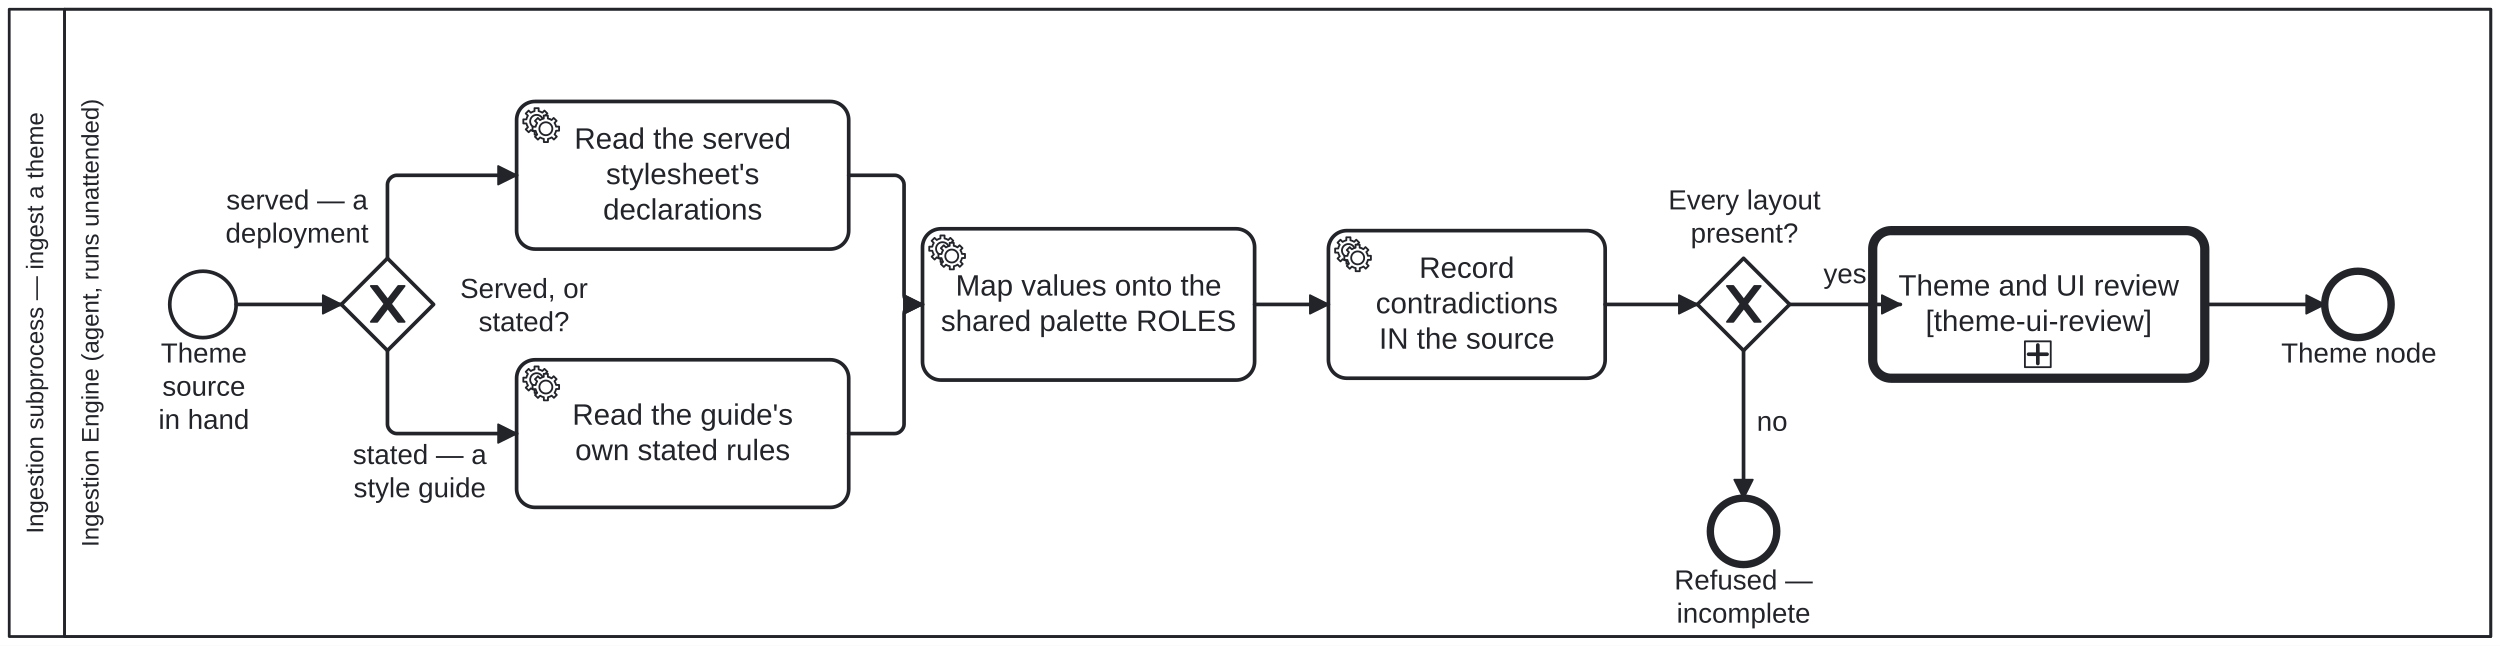
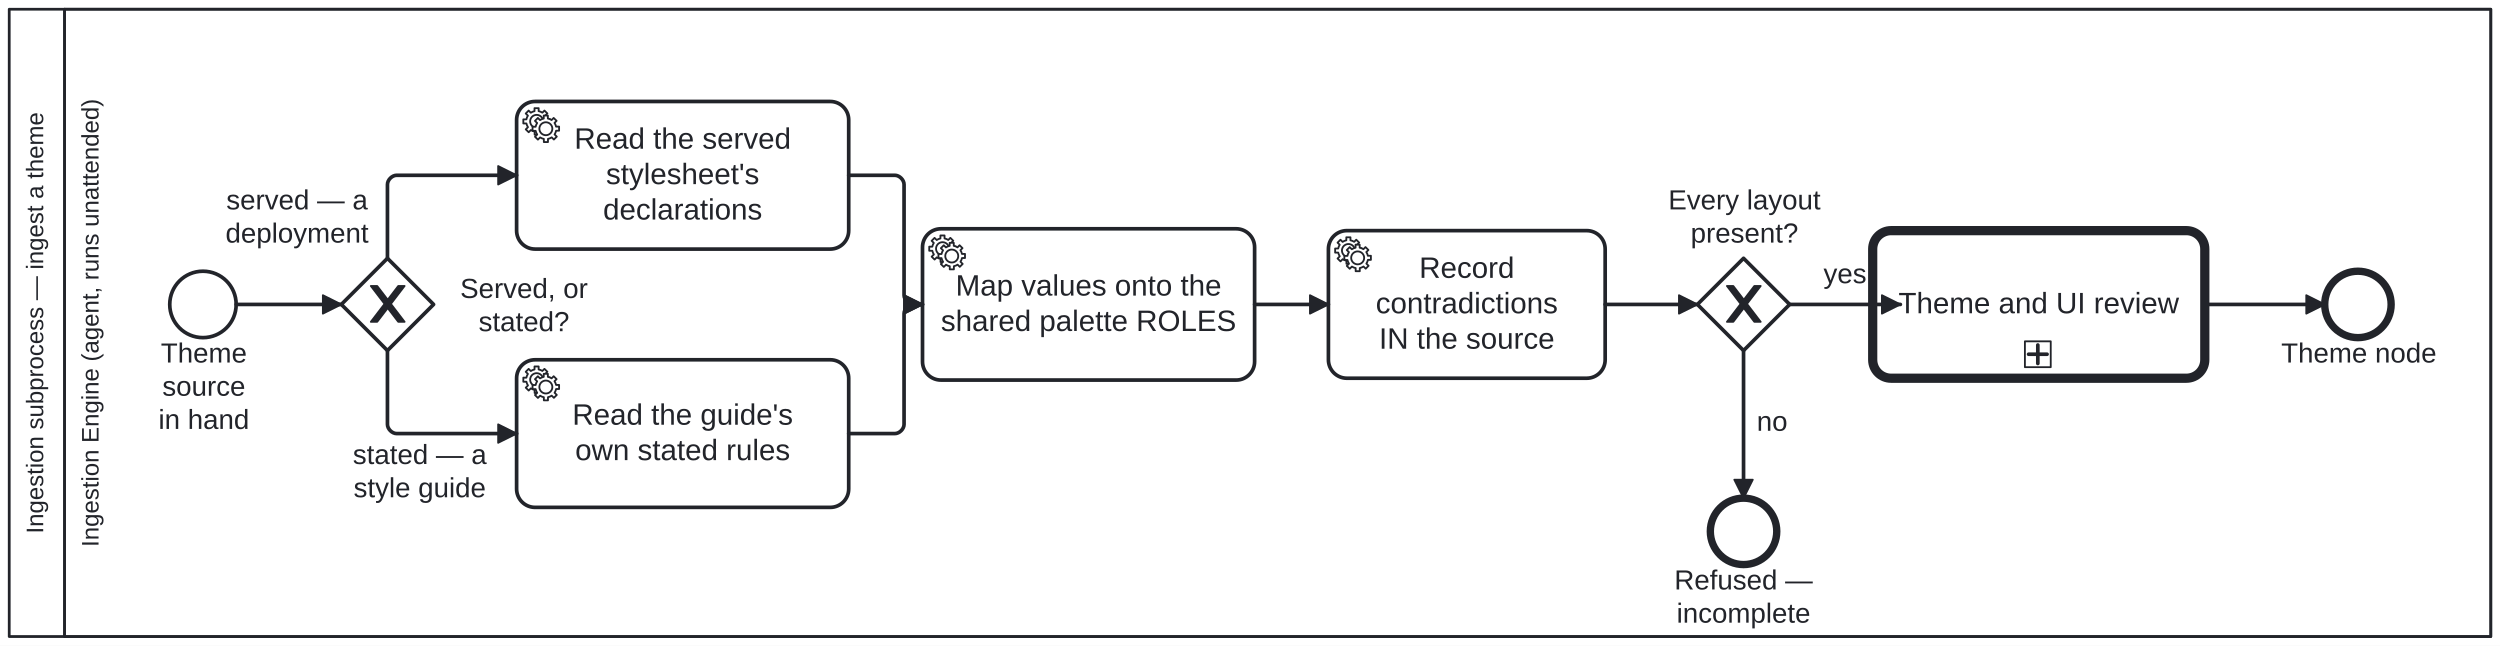
<svg xmlns="http://www.w3.org/2000/svg" width="100%" style="max-width:100%;height:auto" viewBox="155 75 1355 350" version="1.1">
  <rect x="155" y="75" width="1355" height="350" fill="#ffffff" />
  <g class="djs-group">
    <g class="djs-element djs-shape" data-element-id="Participant_IngestTheme" style="display: block;" transform="matrix(1 0 0 1 160 80)">
      <g class="djs-visual">
        <rect x="0" y="0" width="1345" height="340" rx="0" ry="0" style="stroke-linecap: round; stroke-linejoin: round; stroke: rgb(34, 36, 42); stroke-width: 1.5px; fill: white; fill-opacity: 0.95;" />
        <path style="fill: none; stroke-linecap: round; stroke-linejoin: round; stroke: rgb(34, 36, 42); stroke-width: 1.5px;" d="M30,0L30,340" />
        <text lineHeight="1.05" class="djs-label" transform="matrix(-1.83697e-16 -1 1 -1.83697e-16 0 340)" style="font-family: Arial, sans-serif; font-size: 13px; font-weight: normal; fill: rgb(34, 36, 42);">
          <tspan x="55.825" y="18.413">Ingestion subprocess — ingest a theme</tspan>
        </text>
      </g>
      <rect class="djs-hit djs-hit-all" x="0" y="0" width="1345" height="340" style="fill: none; stroke-opacity: 0; stroke: white; stroke-width: 15px;" />
    </g>
    <g class="djs-children">
      <g class="djs-group">
        <g class="djs-element djs-shape" data-element-id="Lane_0" style="display: block;" transform="matrix(1 0 0 1 190 80)">
          <g class="djs-visual">
            <rect x="0" y="0" width="1315" height="340" rx="0" ry="0" style="stroke-linecap: round; stroke-linejoin: round; stroke: rgb(34, 36, 42); stroke-width: 1.5px; fill: white; fill-opacity: 0.25;" />
            <text lineHeight="1.05" class="djs-label" transform="matrix(-1.83697e-16 -1 1 -1.83697e-16 0 340)" style="font-family: Arial, sans-serif; font-size: 13px; font-weight: normal; fill: rgb(34, 36, 42);">
              <tspan x="48.579" y="18.413">Ingestion Engine (agent, runs unattended)</tspan>
            </text>
          </g>
          <rect class="djs-hit djs-hit-all" x="0" y="0" width="1315" height="340" style="fill: none; stroke-opacity: 0; stroke: white; stroke-width: 15px;" />
        </g>
      </g>
      <g class="djs-group">
        <g class="djs-element djs-shape" data-element-id="StartEvent_Source" style="display: block;" transform="matrix(1 0 0 1 247 222)">
          <g class="djs-visual">
            <circle cx="18" cy="18" r="18" style="stroke-linecap: round; stroke-linejoin: round; stroke: rgb(34, 36, 42); stroke-width: 2px; fill: white; fill-opacity: 0.95;" />
          </g>
          <rect class="djs-hit djs-hit-all" x="0" y="0" width="36" height="36" style="fill: none; stroke-opacity: 0; stroke: white; stroke-width: 15px;" />
        </g>
      </g>
      <g class="djs-group">
        <g class="djs-element djs-shape" data-element-id="StartEvent_Source_label" style="display: block;" transform="matrix(1 0 0 1 235 258)">
          <g class="djs-visual">
            <text lineHeight="1.2" class="djs-label" style="font-family: Arial, sans-serif; font-size: 15px; font-weight: normal; fill: rgb(34, 36, 42);">
              <tspan x="7.158" y="13.5">Theme </tspan>
              <tspan x="7.989" y="31.5">source </tspan>
              <tspan x="5.894" y="49.5">in hand</tspan>
            </text>
          </g>
          <rect class="djs-hit djs-hit-all" x="0" y="0" width="61" height="54" style="fill: none; stroke-opacity: 0; stroke: white; stroke-width: 15px;" />
        </g>
      </g>
      <g class="djs-group">
        <g class="djs-element djs-shape" data-element-id="Gateway_Kind" style="display: block;" transform="matrix(1 0 0 1 340 215)">
          <g class="djs-visual">
            <polygon points="25,0 50,25 25,50 0,25" style="stroke-linecap: round; stroke-linejoin: round; stroke: rgb(34, 36, 42); stroke-width: 2px; fill: white; fill-opacity: 0.95;" />
            <path d="m 16,15 7.429,9.714 -7.429,9.714 3.429,0 5.714,-7.464 5.714,7.464 3.429,0 -7.429,-9.714 7.429,-9.714 -3.429,0 -5.714,7.464 -5.714,-7.464 -3.429,0 z" style="fill: rgb(34, 36, 42); stroke-linecap: round; stroke-linejoin: round; stroke: rgb(34, 36, 42); stroke-width: 1px;" />
          </g>
          <rect class="djs-hit djs-hit-all" x="0" y="0" width="50" height="50" style="fill: none; stroke-opacity: 0; stroke: white; stroke-width: 15px;" />
        </g>
      </g>
      <g class="djs-group">
        <g class="djs-element djs-shape" data-element-id="Gateway_Kind_label" style="display: block;" transform="matrix(1 0 0 1 404 223)">
          <g class="djs-visual">
            <text lineHeight="1.2" class="djs-label" style="font-family: Arial, sans-serif; font-size: 15px; font-weight: normal; fill: rgb(34, 36, 42);">
              <tspan x="0.4" y="13.5">Served, or</tspan>
              <tspan x="10.398" y="31.5">stated?</tspan>
            </text>
          </g>
          <rect class="djs-hit djs-hit-all" x="0" y="0" width="70" height="36" style="fill: none; stroke-opacity: 0; stroke: white; stroke-width: 15px;" />
        </g>
      </g>
      <g class="djs-group">
        <g class="djs-element djs-shape" data-element-id="Task_ReadStylesheet" style="display: block;" transform="matrix(1 0 0 1 435 130)">
          <g class="djs-visual">
            <rect x="0" y="0" width="180" height="80" rx="10" ry="10" style="stroke-linecap: round; stroke-linejoin: round; stroke: rgb(34, 36, 42); stroke-width: 2px; fill: white; fill-opacity: 0.95;" />
            <text lineHeight="1.2" class="djs-label" style="font-family: Arial, sans-serif; font-size: 16px; font-weight: normal; fill: rgb(34, 36, 42);">
              <tspan x="31.297" y="25.6">Read the served</tspan>
              <tspan x="48.453" y="44.8">stylesheet's </tspan>
              <tspan x="46.863" y="64">declarations</tspan>
            </text>
            <circle cx="5" cy="5" r="5" transform="translate(6, 6)" style="stroke-linecap: round; stroke-linejoin: round; stroke: none; stroke-width: 2px; fill: white;" />
            <path d="m 12,18 v -1.713 c 0.352,-0.07 0.704,-0.178 1.048,-0.321 0.344,-0.145 0.666,-0.321 0.966,-0.521 l 1.194,1.18 1.567,-1.577 -1.195,-1.18 c 0.403,-0.614 0.683,-1.299 0.825,-2.018 l 1.622,-0.01 v -2.22 l -1.637,0.01 c -0.073,-0.352 -0.178,-0.7 -0.324,-1.044 -0.145,-0.344 -0.321,-0.664 -0.523,-0.962 l 1.131,-1.136 -1.583,-1.563 -1.13,1.136 c -0.614,-0.401 -1.303,-0.681 -2.023,-0.822 l 0.009,-1.619 h -2.241 l 0.004,1.631 c -0.354,0.074 -0.705,0.18 -1.05,0.324 -0.344,0.144 -0.665,0.321 -0.964,0.52 l -1.17,-1.158 -1.567,1.579 1.168,1.157 c -0.403,0.613 -0.683,1.298 -0.825,2.017 l -1.659,0.003 v 2.222 l 1.672,-0.006 c 0.073,0.351 0.18,0.702 0.324,1.045 0.145,0.344 0.321,0.664 0.523,0.961 l -1.199,1.197 1.584,1.56 1.196,-1.193 c 0.614,0.403 1.303,0.682 2.023,0.823 l 7.19e-4,1.699 h 2.227 z m 0.221,-3.996 c -1.789,0.75 -3.858,-0.093 -4.61,-1.874 -0.752,-1.783 0.091,-3.846 1.88,-4.596 1.788,-0.749 3.857,0.093 4.609,1.874 0.752,1.782 -0.091,3.846 -1.88,4.596 z" style="fill: white; stroke-linecap: round; stroke-linejoin: round; stroke: rgb(34, 36, 42); stroke-width: 1px;" />
            <circle cx="5" cy="5" r="5" transform="translate(11, 10)" style="stroke-linecap: round; stroke-linejoin: round; stroke: none; stroke-width: 2px; fill: white;" />
            <path d="m 17,22 v -1.713 c 0.352,-0.07 0.704,-0.178 1.048,-0.321 0.344,-0.145 0.666,-0.321 0.966,-0.521 l 1.194,1.18 1.567,-1.577 -1.195,-1.18 c 0.403,-0.614 0.683,-1.299 0.825,-2.018 l 1.622,-0.01 v -2.22 l -1.637,0.01 c -0.073,-0.352 -0.178,-0.7 -0.324,-1.044 -0.145,-0.344 -0.321,-0.664 -0.523,-0.962 l 1.131,-1.136 -1.583,-1.563 -1.13,1.136 c -0.614,-0.401 -1.303,-0.681 -2.023,-0.822 l 0.009,-1.619 h -2.241 l 0.004,1.631 c -0.354,0.074 -0.705,0.18 -1.05,0.324 -0.344,0.144 -0.665,0.321 -0.964,0.52 l -1.17,-1.158 -1.567,1.579 1.168,1.157 c -0.403,0.613 -0.683,1.298 -0.825,2.017 l -1.659,0.003 v 2.222 l 1.672,-0.006 c 0.073,0.351 0.18,0.702 0.324,1.045 0.145,0.344 0.321,0.664 0.523,0.961 l -1.199,1.197 1.584,1.56 1.196,-1.193 c 0.614,0.403 1.303,0.682 2.023,0.823 l 7.19e-4,1.699 h 2.227 z m 0.221,-3.996 c -1.789,0.75 -3.858,-0.093 -4.61,-1.874 -0.752,-1.783 0.091,-3.846 1.88,-4.596 1.788,-0.749 3.857,0.093 4.609,1.874 0.752,1.782 -0.091,3.846 -1.88,4.596 z" style="fill: white; stroke-linecap: round; stroke-linejoin: round; stroke: rgb(34, 36, 42); stroke-width: 1px;" />
          </g>
          <rect class="djs-hit djs-hit-all" x="0" y="0" width="180" height="80" style="fill: none; stroke-opacity: 0; stroke: white; stroke-width: 15px;" />
        </g>
      </g>
      <g class="djs-group">
        <g class="djs-element djs-shape" data-element-id="Task_ReadGuide" style="display: block;" transform="matrix(1 0 0 1 435 270)">
          <g class="djs-visual">
            <rect x="0" y="0" width="180" height="80" rx="10" ry="10" style="stroke-linecap: round; stroke-linejoin: round; stroke: rgb(34, 36, 42); stroke-width: 2px; fill: white; fill-opacity: 0.95;" />
            <text lineHeight="1.2" class="djs-label" style="font-family: Arial, sans-serif; font-size: 16px; font-weight: normal; fill: rgb(34, 36, 42);">
              <tspan x="30.207" y="35.2">Read the guide's</tspan>
              <tspan x="31.746" y="54.4">own stated rules</tspan>
            </text>
            <circle cx="5" cy="5" r="5" transform="translate(6, 6)" style="stroke-linecap: round; stroke-linejoin: round; stroke: none; stroke-width: 2px; fill: white;" />
            <path d="m 12,18 v -1.713 c 0.352,-0.07 0.704,-0.178 1.048,-0.321 0.344,-0.145 0.666,-0.321 0.966,-0.521 l 1.194,1.18 1.567,-1.577 -1.195,-1.18 c 0.403,-0.614 0.683,-1.299 0.825,-2.018 l 1.622,-0.01 v -2.22 l -1.637,0.01 c -0.073,-0.352 -0.178,-0.7 -0.324,-1.044 -0.145,-0.344 -0.321,-0.664 -0.523,-0.962 l 1.131,-1.136 -1.583,-1.563 -1.13,1.136 c -0.614,-0.401 -1.303,-0.681 -2.023,-0.822 l 0.009,-1.619 h -2.241 l 0.004,1.631 c -0.354,0.074 -0.705,0.18 -1.05,0.324 -0.344,0.144 -0.665,0.321 -0.964,0.52 l -1.17,-1.158 -1.567,1.579 1.168,1.157 c -0.403,0.613 -0.683,1.298 -0.825,2.017 l -1.659,0.003 v 2.222 l 1.672,-0.006 c 0.073,0.351 0.18,0.702 0.324,1.045 0.145,0.344 0.321,0.664 0.523,0.961 l -1.199,1.197 1.584,1.56 1.196,-1.193 c 0.614,0.403 1.303,0.682 2.023,0.823 l 7.19e-4,1.699 h 2.227 z m 0.221,-3.996 c -1.789,0.75 -3.858,-0.093 -4.61,-1.874 -0.752,-1.783 0.091,-3.846 1.88,-4.596 1.788,-0.749 3.857,0.093 4.609,1.874 0.752,1.782 -0.091,3.846 -1.88,4.596 z" style="fill: white; stroke-linecap: round; stroke-linejoin: round; stroke: rgb(34, 36, 42); stroke-width: 1px;" />
            <circle cx="5" cy="5" r="5" transform="translate(11, 10)" style="stroke-linecap: round; stroke-linejoin: round; stroke: none; stroke-width: 2px; fill: white;" />
            <path d="m 17,22 v -1.713 c 0.352,-0.07 0.704,-0.178 1.048,-0.321 0.344,-0.145 0.666,-0.321 0.966,-0.521 l 1.194,1.18 1.567,-1.577 -1.195,-1.18 c 0.403,-0.614 0.683,-1.299 0.825,-2.018 l 1.622,-0.01 v -2.22 l -1.637,0.01 c -0.073,-0.352 -0.178,-0.7 -0.324,-1.044 -0.145,-0.344 -0.321,-0.664 -0.523,-0.962 l 1.131,-1.136 -1.583,-1.563 -1.13,1.136 c -0.614,-0.401 -1.303,-0.681 -2.023,-0.822 l 0.009,-1.619 h -2.241 l 0.004,1.631 c -0.354,0.074 -0.705,0.18 -1.05,0.324 -0.344,0.144 -0.665,0.321 -0.964,0.52 l -1.17,-1.158 -1.567,1.579 1.168,1.157 c -0.403,0.613 -0.683,1.298 -0.825,2.017 l -1.659,0.003 v 2.222 l 1.672,-0.006 c 0.073,0.351 0.18,0.702 0.324,1.045 0.145,0.344 0.321,0.664 0.523,0.961 l -1.199,1.197 1.584,1.56 1.196,-1.193 c 0.614,0.403 1.303,0.682 2.023,0.823 l 7.19e-4,1.699 h 2.227 z m 0.221,-3.996 c -1.789,0.75 -3.858,-0.093 -4.61,-1.874 -0.752,-1.783 0.091,-3.846 1.88,-4.596 1.788,-0.749 3.857,0.093 4.609,1.874 0.752,1.782 -0.091,3.846 -1.88,4.596 z" style="fill: white; stroke-linecap: round; stroke-linejoin: round; stroke: rgb(34, 36, 42); stroke-width: 1px;" />
          </g>
          <rect class="djs-hit djs-hit-all" x="0" y="0" width="180" height="80" style="fill: none; stroke-opacity: 0; stroke: white; stroke-width: 15px;" />
        </g>
      </g>
      <g class="djs-group">
        <g class="djs-element djs-shape" data-element-id="Task_MapRoles" style="display: block;" transform="matrix(1 0 0 1 655 199)">
          <g class="djs-visual">
            <rect x="0" y="0" width="180" height="82" rx="10" ry="10" style="stroke-linecap: round; stroke-linejoin: round; stroke: rgb(34, 36, 42); stroke-width: 2px; fill: white; fill-opacity: 0.95;" />
            <text lineHeight="1.2" class="djs-label" style="font-family: Arial, sans-serif; font-size: 16px; font-weight: normal; fill: rgb(34, 36, 42);">
              <tspan x="17.953" y="36.2">Map values onto the</tspan>
              <tspan x="9.953" y="55.4">shared palette ROLES</tspan>
            </text>
            <circle cx="5" cy="5" r="5" transform="translate(6, 6)" style="stroke-linecap: round; stroke-linejoin: round; stroke: none; stroke-width: 2px; fill: white;" />
            <path d="m 12,18 v -1.713 c 0.352,-0.07 0.704,-0.178 1.048,-0.321 0.344,-0.145 0.666,-0.321 0.966,-0.521 l 1.194,1.18 1.567,-1.577 -1.195,-1.18 c 0.403,-0.614 0.683,-1.299 0.825,-2.018 l 1.622,-0.01 v -2.22 l -1.637,0.01 c -0.073,-0.352 -0.178,-0.7 -0.324,-1.044 -0.145,-0.344 -0.321,-0.664 -0.523,-0.962 l 1.131,-1.136 -1.583,-1.563 -1.13,1.136 c -0.614,-0.401 -1.303,-0.681 -2.023,-0.822 l 0.009,-1.619 h -2.241 l 0.004,1.631 c -0.354,0.074 -0.705,0.18 -1.05,0.324 -0.344,0.144 -0.665,0.321 -0.964,0.52 l -1.17,-1.158 -1.567,1.579 1.168,1.157 c -0.403,0.613 -0.683,1.298 -0.825,2.017 l -1.659,0.003 v 2.222 l 1.672,-0.006 c 0.073,0.351 0.18,0.702 0.324,1.045 0.145,0.344 0.321,0.664 0.523,0.961 l -1.199,1.197 1.584,1.56 1.196,-1.193 c 0.614,0.403 1.303,0.682 2.023,0.823 l 7.19e-4,1.699 h 2.227 z m 0.221,-3.996 c -1.789,0.75 -3.858,-0.093 -4.61,-1.874 -0.752,-1.783 0.091,-3.846 1.88,-4.596 1.788,-0.749 3.857,0.093 4.609,1.874 0.752,1.782 -0.091,3.846 -1.88,4.596 z" style="fill: white; stroke-linecap: round; stroke-linejoin: round; stroke: rgb(34, 36, 42); stroke-width: 1px;" />
            <circle cx="5" cy="5" r="5" transform="translate(11, 10)" style="stroke-linecap: round; stroke-linejoin: round; stroke: none; stroke-width: 2px; fill: white;" />
            <path d="m 17,22 v -1.713 c 0.352,-0.07 0.704,-0.178 1.048,-0.321 0.344,-0.145 0.666,-0.321 0.966,-0.521 l 1.194,1.18 1.567,-1.577 -1.195,-1.18 c 0.403,-0.614 0.683,-1.299 0.825,-2.018 l 1.622,-0.01 v -2.22 l -1.637,0.01 c -0.073,-0.352 -0.178,-0.7 -0.324,-1.044 -0.145,-0.344 -0.321,-0.664 -0.523,-0.962 l 1.131,-1.136 -1.583,-1.563 -1.13,1.136 c -0.614,-0.401 -1.303,-0.681 -2.023,-0.822 l 0.009,-1.619 h -2.241 l 0.004,1.631 c -0.354,0.074 -0.705,0.18 -1.05,0.324 -0.344,0.144 -0.665,0.321 -0.964,0.52 l -1.17,-1.158 -1.567,1.579 1.168,1.157 c -0.403,0.613 -0.683,1.298 -0.825,2.017 l -1.659,0.003 v 2.222 l 1.672,-0.006 c 0.073,0.351 0.18,0.702 0.324,1.045 0.145,0.344 0.321,0.664 0.523,0.961 l -1.199,1.197 1.584,1.56 1.196,-1.193 c 0.614,0.403 1.303,0.682 2.023,0.823 l 7.19e-4,1.699 h 2.227 z m 0.221,-3.996 c -1.789,0.75 -3.858,-0.093 -4.61,-1.874 -0.752,-1.783 0.091,-3.846 1.88,-4.596 1.788,-0.749 3.857,0.093 4.609,1.874 0.752,1.782 -0.091,3.846 -1.88,4.596 z" style="fill: white; stroke-linecap: round; stroke-linejoin: round; stroke: rgb(34, 36, 42); stroke-width: 1px;" />
          </g>
          <rect class="djs-hit djs-hit-all" x="0" y="0" width="180" height="82" style="fill: none; stroke-opacity: 0; stroke: white; stroke-width: 15px;" />
        </g>
      </g>
      <g class="djs-group">
        <g class="djs-element djs-shape" data-element-id="Task_Contradictions" style="display: block;" transform="matrix(1 0 0 1 875 200)">
          <g class="djs-visual">
            <rect x="0" y="0" width="150" height="80" rx="10" ry="10" style="stroke-linecap: round; stroke-linejoin: round; stroke: rgb(34, 36, 42); stroke-width: 2px; fill: white; fill-opacity: 0.95;" />
            <text lineHeight="1.2" class="djs-label" style="font-family: Arial, sans-serif; font-size: 16px; font-weight: normal; fill: rgb(34, 36, 42);">
              <tspan x="49.211" y="25.6">Record </tspan>
              <tspan x="25.641" y="44.8">contradictions</tspan>
              <tspan x="27.422" y="64">IN the source</tspan>
            </text>
            <circle cx="5" cy="5" r="5" transform="translate(6, 6)" style="stroke-linecap: round; stroke-linejoin: round; stroke: none; stroke-width: 2px; fill: white;" />
            <path d="m 12,18 v -1.713 c 0.352,-0.07 0.704,-0.178 1.048,-0.321 0.344,-0.145 0.666,-0.321 0.966,-0.521 l 1.194,1.18 1.567,-1.577 -1.195,-1.18 c 0.403,-0.614 0.683,-1.299 0.825,-2.018 l 1.622,-0.01 v -2.22 l -1.637,0.01 c -0.073,-0.352 -0.178,-0.7 -0.324,-1.044 -0.145,-0.344 -0.321,-0.664 -0.523,-0.962 l 1.131,-1.136 -1.583,-1.563 -1.13,1.136 c -0.614,-0.401 -1.303,-0.681 -2.023,-0.822 l 0.009,-1.619 h -2.241 l 0.004,1.631 c -0.354,0.074 -0.705,0.18 -1.05,0.324 -0.344,0.144 -0.665,0.321 -0.964,0.52 l -1.17,-1.158 -1.567,1.579 1.168,1.157 c -0.403,0.613 -0.683,1.298 -0.825,2.017 l -1.659,0.003 v 2.222 l 1.672,-0.006 c 0.073,0.351 0.18,0.702 0.324,1.045 0.145,0.344 0.321,0.664 0.523,0.961 l -1.199,1.197 1.584,1.56 1.196,-1.193 c 0.614,0.403 1.303,0.682 2.023,0.823 l 7.19e-4,1.699 h 2.227 z m 0.221,-3.996 c -1.789,0.75 -3.858,-0.093 -4.61,-1.874 -0.752,-1.783 0.091,-3.846 1.88,-4.596 1.788,-0.749 3.857,0.093 4.609,1.874 0.752,1.782 -0.091,3.846 -1.88,4.596 z" style="fill: white; stroke-linecap: round; stroke-linejoin: round; stroke: rgb(34, 36, 42); stroke-width: 1px;" />
            <circle cx="5" cy="5" r="5" transform="translate(11, 10)" style="stroke-linecap: round; stroke-linejoin: round; stroke: none; stroke-width: 2px; fill: white;" />
            <path d="m 17,22 v -1.713 c 0.352,-0.07 0.704,-0.178 1.048,-0.321 0.344,-0.145 0.666,-0.321 0.966,-0.521 l 1.194,1.18 1.567,-1.577 -1.195,-1.18 c 0.403,-0.614 0.683,-1.299 0.825,-2.018 l 1.622,-0.01 v -2.22 l -1.637,0.01 c -0.073,-0.352 -0.178,-0.7 -0.324,-1.044 -0.145,-0.344 -0.321,-0.664 -0.523,-0.962 l 1.131,-1.136 -1.583,-1.563 -1.13,1.136 c -0.614,-0.401 -1.303,-0.681 -2.023,-0.822 l 0.009,-1.619 h -2.241 l 0.004,1.631 c -0.354,0.074 -0.705,0.18 -1.05,0.324 -0.344,0.144 -0.665,0.321 -0.964,0.52 l -1.17,-1.158 -1.567,1.579 1.168,1.157 c -0.403,0.613 -0.683,1.298 -0.825,2.017 l -1.659,0.003 v 2.222 l 1.672,-0.006 c 0.073,0.351 0.18,0.702 0.324,1.045 0.145,0.344 0.321,0.664 0.523,0.961 l -1.199,1.197 1.584,1.56 1.196,-1.193 c 0.614,0.403 1.303,0.682 2.023,0.823 l 7.19e-4,1.699 h 2.227 z m 0.221,-3.996 c -1.789,0.75 -3.858,-0.093 -4.61,-1.874 -0.752,-1.783 0.091,-3.846 1.88,-4.596 1.788,-0.749 3.857,0.093 4.609,1.874 0.752,1.782 -0.091,3.846 -1.88,4.596 z" style="fill: white; stroke-linecap: round; stroke-linejoin: round; stroke: rgb(34, 36, 42); stroke-width: 1px;" />
          </g>
          <rect class="djs-hit djs-hit-all" x="0" y="0" width="150" height="80" style="fill: none; stroke-opacity: 0; stroke: white; stroke-width: 15px;" />
        </g>
      </g>
      <g class="djs-group">
        <g class="djs-element djs-shape" data-element-id="Gateway_Layouts" style="display: block;" transform="matrix(1 0 0 1 1075 215)">
          <g class="djs-visual">
            <polygon points="25,0 50,25 25,50 0,25" style="stroke-linecap: round; stroke-linejoin: round; stroke: rgb(34, 36, 42); stroke-width: 2px; fill: white; fill-opacity: 0.95;" />
            <path d="m 16,15 7.429,9.714 -7.429,9.714 3.429,0 5.714,-7.464 5.714,7.464 3.429,0 -7.429,-9.714 7.429,-9.714 -3.429,0 -5.714,7.464 -5.714,-7.464 -3.429,0 z" style="fill: rgb(34, 36, 42); stroke-linecap: round; stroke-linejoin: round; stroke: rgb(34, 36, 42); stroke-width: 1px;" />
          </g>
          <rect class="djs-hit djs-hit-all" x="0" y="0" width="50" height="50" style="fill: none; stroke-opacity: 0; stroke: white; stroke-width: 15px;" />
        </g>
      </g>
      <g class="djs-group">
        <g class="djs-element djs-shape" data-element-id="Gateway_Layouts_label" style="display: block;" transform="matrix(1 0 0 1 1059 175)">
          <g class="djs-visual">
            <text lineHeight="1.2" class="djs-label" style="font-family: Arial, sans-serif; font-size: 15px; font-weight: normal; fill: rgb(34, 36, 42);">
              <tspan x="0.232" y="13.5">Every layout</tspan>
              <tspan x="12.313" y="31.5">present?</tspan>
            </text>
          </g>
          <rect class="djs-hit djs-hit-all" x="0" y="0" width="83" height="36" style="fill: none; stroke-opacity: 0; stroke: white; stroke-width: 15px;" />
        </g>
      </g>
      <g class="djs-group">
        <g class="djs-element djs-shape" data-element-id="EndEvent_Refused" style="display: block;" transform="matrix(1 0 0 1 1082 345)">
          <g class="djs-visual">
            <circle cx="18" cy="18" r="18" style="stroke-linecap: round; stroke-linejoin: round; stroke: rgb(34, 36, 42); stroke-width: 4px; fill: white; fill-opacity: 0.95;" />
          </g>
          <rect class="djs-hit djs-hit-all" x="0" y="0" width="36" height="36" style="fill: none; stroke-opacity: 0; stroke: white; stroke-width: 15px;" />
        </g>
      </g>
      <g class="djs-group">
        <g class="djs-element djs-shape" data-element-id="EndEvent_Refused_label" style="display: block;" transform="matrix(1 0 0 1 1062 381)">
          <g class="djs-visual">
            <text lineHeight="1.2" class="djs-label" style="font-family: Arial, sans-serif; font-size: 15px; font-weight: normal; fill: rgb(34, 36, 42);">
              <tspan x="0.482" y="13.5">Refused — </tspan>
              <tspan x="1.73" y="31.5">incomplete</tspan>
            </text>
          </g>
          <rect class="djs-hit djs-hit-all" x="0" y="0" width="76" height="36" style="fill: none; stroke-opacity: 0; stroke: white; stroke-width: 15px;" />
        </g>
      </g>
      <g class="djs-group">
        <a class="fa-subprocess-link" href="https://litlfred.github.io/folio-assistant/cat-harness/process/Process_ThemeUIReview" target="_top">
          <g class="djs-element djs-shape" data-element-id="Task_Review" style="display: block;" transform="matrix(1 0 0 1 1170 200)">
            <g class="djs-visual">
              <rect x="0" y="0" width="180" height="80" rx="10" ry="10" style="stroke-linecap: round; stroke-linejoin: round; stroke: rgb(34, 36, 42); stroke-width: 5px; fill: white; fill-opacity: 0.95;" />
              <text lineHeight="1.2" class="djs-label" style="font-family: Arial, sans-serif; font-size: 16px; font-weight: normal; fill: rgb(34, 36, 42);">
-                 <tspan x="13.969" y="35.2">Theme and UI review</tspan>
-                 <tspan x="28.648" y="54.4">[theme-ui-review]</tspan>
+                 <tspan x="13.969" y="44.8">Theme and UI review</tspan>
              </text>
              <rect x="0" y="0" width="14" height="14" rx="0" ry="0" style="stroke-linecap: round; stroke-linejoin: round; stroke: rgb(34, 36, 42); stroke-width: 1px; fill: white;" transform="matrix(1 0 0 1 82.5 60)" />
              <path data-marker="sub-process" d="m82.5,60 m 7,2 l 0,10 m -5,-5 l 10,0" style="fill: white; stroke-linecap: round; stroke-linejoin: round; stroke: rgb(34, 36, 42); stroke-width: 2px;" />
            </g>
            <rect class="djs-hit djs-hit-all" x="0" y="0" width="180" height="80" style="fill: none; stroke-opacity: 0; stroke: white; stroke-width: 15px;" />
          </g>
        </a>
      </g>
      <g class="djs-group">
        <g class="djs-element djs-shape" data-element-id="EndEvent_Theme" style="display: block;" transform="matrix(1 0 0 1 1415 222)">
          <g class="djs-visual">
            <circle cx="18" cy="18" r="18" style="stroke-linecap: round; stroke-linejoin: round; stroke: rgb(34, 36, 42); stroke-width: 4px; fill: white; fill-opacity: 0.95;" />
          </g>
          <rect class="djs-hit djs-hit-all" x="0" y="0" width="36" height="36" style="fill: none; stroke-opacity: 0; stroke: white; stroke-width: 15px;" />
        </g>
      </g>
      <g class="djs-group">
        <g class="djs-element djs-shape" data-element-id="EndEvent_Theme_label" style="display: block;" transform="matrix(1 0 0 1 1391 258)">
          <g class="djs-visual">
            <text lineHeight="1.2" class="djs-label" style="font-family: Arial, sans-serif; font-size: 15px; font-weight: normal; fill: rgb(34, 36, 42);">
              <tspan x="0.389" y="13.5">Theme node</tspan>
            </text>
          </g>
          <rect class="djs-hit djs-hit-all" x="0" y="0" width="85" height="18" style="fill: none; stroke-opacity: 0; stroke: white; stroke-width: 15px;" />
        </g>
      </g>
      <g class="djs-group">
        <g class="djs-element djs-connection" data-element-id="Flow_t1" style="display: block;">
          <g class="djs-visual">
            <defs>
              <marker id="folio-marker-1" viewBox="0 0 20 20" refX="11" refY="10" markerWidth="10" markerHeight="10" orient="auto">
                <path d="M 1 5 L 11 10 L 1 15 Z" style="stroke-linecap: round; stroke-linejoin: round; stroke: rgb(34, 36, 42); stroke-width: 1px; fill: rgb(34, 36, 42);" />
              </marker>
            </defs>
            <path data-corner-radius="5" style="fill: none; stroke-linecap: round; stroke-linejoin: round; stroke: rgb(34, 36, 42); stroke-width: 2px; marker-end: url('#folio-marker-1');" d="M283,240L340,240" />
          </g>
          <path d="M283,240L340,240" class="djs-hit djs-hit-stroke" style="fill: none; stroke-opacity: 0; stroke: white; stroke-width: 15px;" />
        </g>
      </g>
      <g class="djs-group">
        <g class="djs-element djs-connection" data-element-id="Flow_t2" style="display: block;">
          <g class="djs-visual">
            <defs>
              <marker id="folio-marker-2" viewBox="0 0 20 20" refX="11" refY="10" markerWidth="10" markerHeight="10" orient="auto">
                <path d="M 1 5 L 11 10 L 1 15 Z" style="stroke-linecap: round; stroke-linejoin: round; stroke: rgb(34, 36, 42); stroke-width: 1px; fill: rgb(34, 36, 42);" />
              </marker>
            </defs>
            <path data-corner-radius="5" style="fill: none; stroke-linecap: round; stroke-linejoin: round; stroke: rgb(34, 36, 42); stroke-width: 2px; marker-end: url('#folio-marker-2');" d="M365,215L365,175C365,172.5,367.5,170,370,170L435,170" />
          </g>
          <path d="M365,215L365,170L435,170" class="djs-hit djs-hit-stroke" style="fill: none; stroke-opacity: 0; stroke: white; stroke-width: 15px;" />
        </g>
      </g>
      <g class="djs-group">
        <g class="djs-element djs-shape" data-element-id="Flow_t2_label" style="display: block;" transform="matrix(1 0 0 1 277 175)">
          <g class="djs-visual">
            <text lineHeight="1.2" class="djs-label" style="font-family: Arial, sans-serif; font-size: 15px; font-weight: normal; fill: rgb(34, 36, 42);">
              <tspan x="0.65" y="13.5">served — a</tspan>
              <tspan x="0.226" y="31.5">deployment</tspan>
            </text>
          </g>
          <rect class="djs-hit djs-hit-all" x="0" y="0" width="78" height="36" style="fill: none; stroke-opacity: 0; stroke: white; stroke-width: 15px;" />
        </g>
      </g>
      <g class="djs-group">
        <g class="djs-element djs-connection" data-element-id="Flow_t3" style="display: block;">
          <g class="djs-visual">
            <defs>
              <marker id="folio-marker-3" viewBox="0 0 20 20" refX="11" refY="10" markerWidth="10" markerHeight="10" orient="auto">
                <path d="M 1 5 L 11 10 L 1 15 Z" style="stroke-linecap: round; stroke-linejoin: round; stroke: rgb(34, 36, 42); stroke-width: 1px; fill: rgb(34, 36, 42);" />
              </marker>
            </defs>
            <path data-corner-radius="5" style="fill: none; stroke-linecap: round; stroke-linejoin: round; stroke: rgb(34, 36, 42); stroke-width: 2px; marker-end: url('#folio-marker-3');" d="M365,265L365,305C365,307.5,367.5,310,370,310L435,310" />
          </g>
          <path d="M365,265L365,310L435,310" class="djs-hit djs-hit-stroke" style="fill: none; stroke-opacity: 0; stroke: white; stroke-width: 15px;" />
        </g>
      </g>
      <g class="djs-group">
        <g class="djs-element djs-shape" data-element-id="Flow_t3_label" style="display: block;" transform="matrix(1 0 0 1 346 313)">
          <g class="djs-visual">
            <text lineHeight="1.2" class="djs-label" style="font-family: Arial, sans-serif; font-size: 15px; font-weight: normal; fill: rgb(34, 36, 42);">
              <tspan x="0.23" y="13.5">stated — a</tspan>
              <tspan x="0.644" y="31.5">style guide</tspan>
            </text>
          </g>
          <rect class="djs-hit djs-hit-all" x="0" y="0" width="73" height="36" style="fill: none; stroke-opacity: 0; stroke: white; stroke-width: 15px;" />
        </g>
      </g>
      <g class="djs-group">
        <g class="djs-element djs-connection" data-element-id="Flow_t4" style="display: block;">
          <g class="djs-visual">
            <defs>
              <marker id="folio-marker-4" viewBox="0 0 20 20" refX="11" refY="10" markerWidth="10" markerHeight="10" orient="auto">
                <path d="M 1 5 L 11 10 L 1 15 Z" style="stroke-linecap: round; stroke-linejoin: round; stroke: rgb(34, 36, 42); stroke-width: 1px; fill: rgb(34, 36, 42);" />
              </marker>
            </defs>
            <path data-corner-radius="5" style="fill: none; stroke-linecap: round; stroke-linejoin: round; stroke: rgb(34, 36, 42); stroke-width: 2px; marker-end: url('#folio-marker-4');" d="M615,170L640,170C642.5,170,645,172.5,645,175L645,235C645,237.5,647.5,240,650,240L655,240" />
          </g>
          <path d="M615,170L645,170L645,240L655,240" class="djs-hit djs-hit-stroke" style="fill: none; stroke-opacity: 0; stroke: white; stroke-width: 15px;" />
        </g>
      </g>
      <g class="djs-group">
        <g class="djs-element djs-connection" data-element-id="Flow_t5" style="display: block;">
          <g class="djs-visual">
            <defs>
              <marker id="folio-marker-5" viewBox="0 0 20 20" refX="11" refY="10" markerWidth="10" markerHeight="10" orient="auto">
                <path d="M 1 5 L 11 10 L 1 15 Z" style="stroke-linecap: round; stroke-linejoin: round; stroke: rgb(34, 36, 42); stroke-width: 1px; fill: rgb(34, 36, 42);" />
              </marker>
            </defs>
            <path data-corner-radius="5" style="fill: none; stroke-linecap: round; stroke-linejoin: round; stroke: rgb(34, 36, 42); stroke-width: 2px; marker-end: url('#folio-marker-5');" d="M615,310L640,310C642.5,310,645,307.5,645,305L645,245C645,242.5,647.5,240,650,240L655,240" />
          </g>
          <path d="M615,310L645,310L645,240L655,240" class="djs-hit djs-hit-stroke" style="fill: none; stroke-opacity: 0; stroke: white; stroke-width: 15px;" />
        </g>
      </g>
      <g class="djs-group">
        <g class="djs-element djs-connection" data-element-id="Flow_t6" style="display: block;">
          <g class="djs-visual">
            <defs>
              <marker id="folio-marker-6" viewBox="0 0 20 20" refX="11" refY="10" markerWidth="10" markerHeight="10" orient="auto">
                <path d="M 1 5 L 11 10 L 1 15 Z" style="stroke-linecap: round; stroke-linejoin: round; stroke: rgb(34, 36, 42); stroke-width: 1px; fill: rgb(34, 36, 42);" />
              </marker>
            </defs>
            <path data-corner-radius="5" style="fill: none; stroke-linecap: round; stroke-linejoin: round; stroke: rgb(34, 36, 42); stroke-width: 2px; marker-end: url('#folio-marker-6');" d="M835,240L875,240" />
          </g>
          <path d="M835,240L875,240" class="djs-hit djs-hit-stroke" style="fill: none; stroke-opacity: 0; stroke: white; stroke-width: 15px;" />
        </g>
      </g>
      <g class="djs-group">
        <g class="djs-element djs-connection" data-element-id="Flow_t7" style="display: block;">
          <g class="djs-visual">
            <defs>
              <marker id="folio-marker-7" viewBox="0 0 20 20" refX="11" refY="10" markerWidth="10" markerHeight="10" orient="auto">
                <path d="M 1 5 L 11 10 L 1 15 Z" style="stroke-linecap: round; stroke-linejoin: round; stroke: rgb(34, 36, 42); stroke-width: 1px; fill: rgb(34, 36, 42);" />
              </marker>
            </defs>
            <path data-corner-radius="5" style="fill: none; stroke-linecap: round; stroke-linejoin: round; stroke: rgb(34, 36, 42); stroke-width: 2px; marker-end: url('#folio-marker-7');" d="M1025,240L1075,240" />
          </g>
          <path d="M1025,240L1075,240" class="djs-hit djs-hit-stroke" style="fill: none; stroke-opacity: 0; stroke: white; stroke-width: 15px;" />
        </g>
      </g>
      <g class="djs-group">
        <g class="djs-element djs-connection" data-element-id="Flow_t8" style="display: block;">
          <g class="djs-visual">
            <defs>
              <marker id="folio-marker-8" viewBox="0 0 20 20" refX="11" refY="10" markerWidth="10" markerHeight="10" orient="auto">
                <path d="M 1 5 L 11 10 L 1 15 Z" style="stroke-linecap: round; stroke-linejoin: round; stroke: rgb(34, 36, 42); stroke-width: 1px; fill: rgb(34, 36, 42);" />
              </marker>
            </defs>
            <path data-corner-radius="5" style="fill: none; stroke-linecap: round; stroke-linejoin: round; stroke: rgb(34, 36, 42); stroke-width: 2px; marker-end: url('#folio-marker-8');" d="M1125,240L1185,240" />
          </g>
          <path d="M1125,240L1185,240" class="djs-hit djs-hit-stroke" style="fill: none; stroke-opacity: 0; stroke: white; stroke-width: 15px;" />
        </g>
      </g>
      <g class="djs-group">
        <g class="djs-element djs-shape" data-element-id="Flow_t8_label" style="display: block;" transform="matrix(1 0 0 1 1143 215)">
          <g class="djs-visual">
            <text lineHeight="1.2" class="djs-label" style="font-family: Arial, sans-serif; font-size: 15px; font-weight: normal; fill: rgb(34, 36, 42);">
              <tspan x="0.329" y="13.5">yes</tspan>
            </text>
          </g>
          <rect class="djs-hit djs-hit-all" x="0" y="0" width="24" height="18" style="fill: none; stroke-opacity: 0; stroke: white; stroke-width: 15px;" />
        </g>
      </g>
      <g class="djs-group">
        <g class="djs-element djs-connection" data-element-id="Flow_t9" style="display: block;">
          <g class="djs-visual">
            <defs>
              <marker id="folio-marker-9" viewBox="0 0 20 20" refX="11" refY="10" markerWidth="10" markerHeight="10" orient="auto">
                <path d="M 1 5 L 11 10 L 1 15 Z" style="stroke-linecap: round; stroke-linejoin: round; stroke: rgb(34, 36, 42); stroke-width: 1px; fill: rgb(34, 36, 42);" />
              </marker>
            </defs>
            <path data-corner-radius="5" style="fill: none; stroke-linecap: round; stroke-linejoin: round; stroke: rgb(34, 36, 42); stroke-width: 2px; marker-end: url('#folio-marker-9');" d="M1100,265L1100,345" />
          </g>
          <path d="M1100,265L1100,345" class="djs-hit djs-hit-stroke" style="fill: none; stroke-opacity: 0; stroke: white; stroke-width: 15px;" />
        </g>
      </g>
      <g class="djs-group">
        <g class="djs-element djs-shape" data-element-id="Flow_t9_label" style="display: block;" transform="matrix(1 0 0 1 1107 295)">
          <g class="djs-visual">
            <text lineHeight="1.2" class="djs-label" style="font-family: Arial, sans-serif; font-size: 15px; font-weight: normal; fill: rgb(34, 36, 42);">
              <tspan x="0.158" y="13.5">no</tspan>
            </text>
          </g>
          <rect class="djs-hit djs-hit-all" x="0" y="0" width="17" height="18" style="fill: none; stroke-opacity: 0; stroke: white; stroke-width: 15px;" />
        </g>
      </g>
      <g class="djs-group">
        <g class="djs-element djs-connection" data-element-id="Flow_t10" style="display: block;">
          <g class="djs-visual">
            <defs>
              <marker id="folio-marker-10" viewBox="0 0 20 20" refX="11" refY="10" markerWidth="10" markerHeight="10" orient="auto">
                <path d="M 1 5 L 11 10 L 1 15 Z" style="stroke-linecap: round; stroke-linejoin: round; stroke: rgb(34, 36, 42); stroke-width: 1px; fill: rgb(34, 36, 42);" />
              </marker>
            </defs>
            <path data-corner-radius="5" style="fill: none; stroke-linecap: round; stroke-linejoin: round; stroke: rgb(34, 36, 42); stroke-width: 2px; marker-end: url('#folio-marker-10');" d="M1350,240L1415,240" />
          </g>
          <path d="M1350,240L1415,240" class="djs-hit djs-hit-stroke" style="fill: none; stroke-opacity: 0; stroke: white; stroke-width: 15px;" />
        </g>
      </g>
    </g>
  </g>
</svg>
